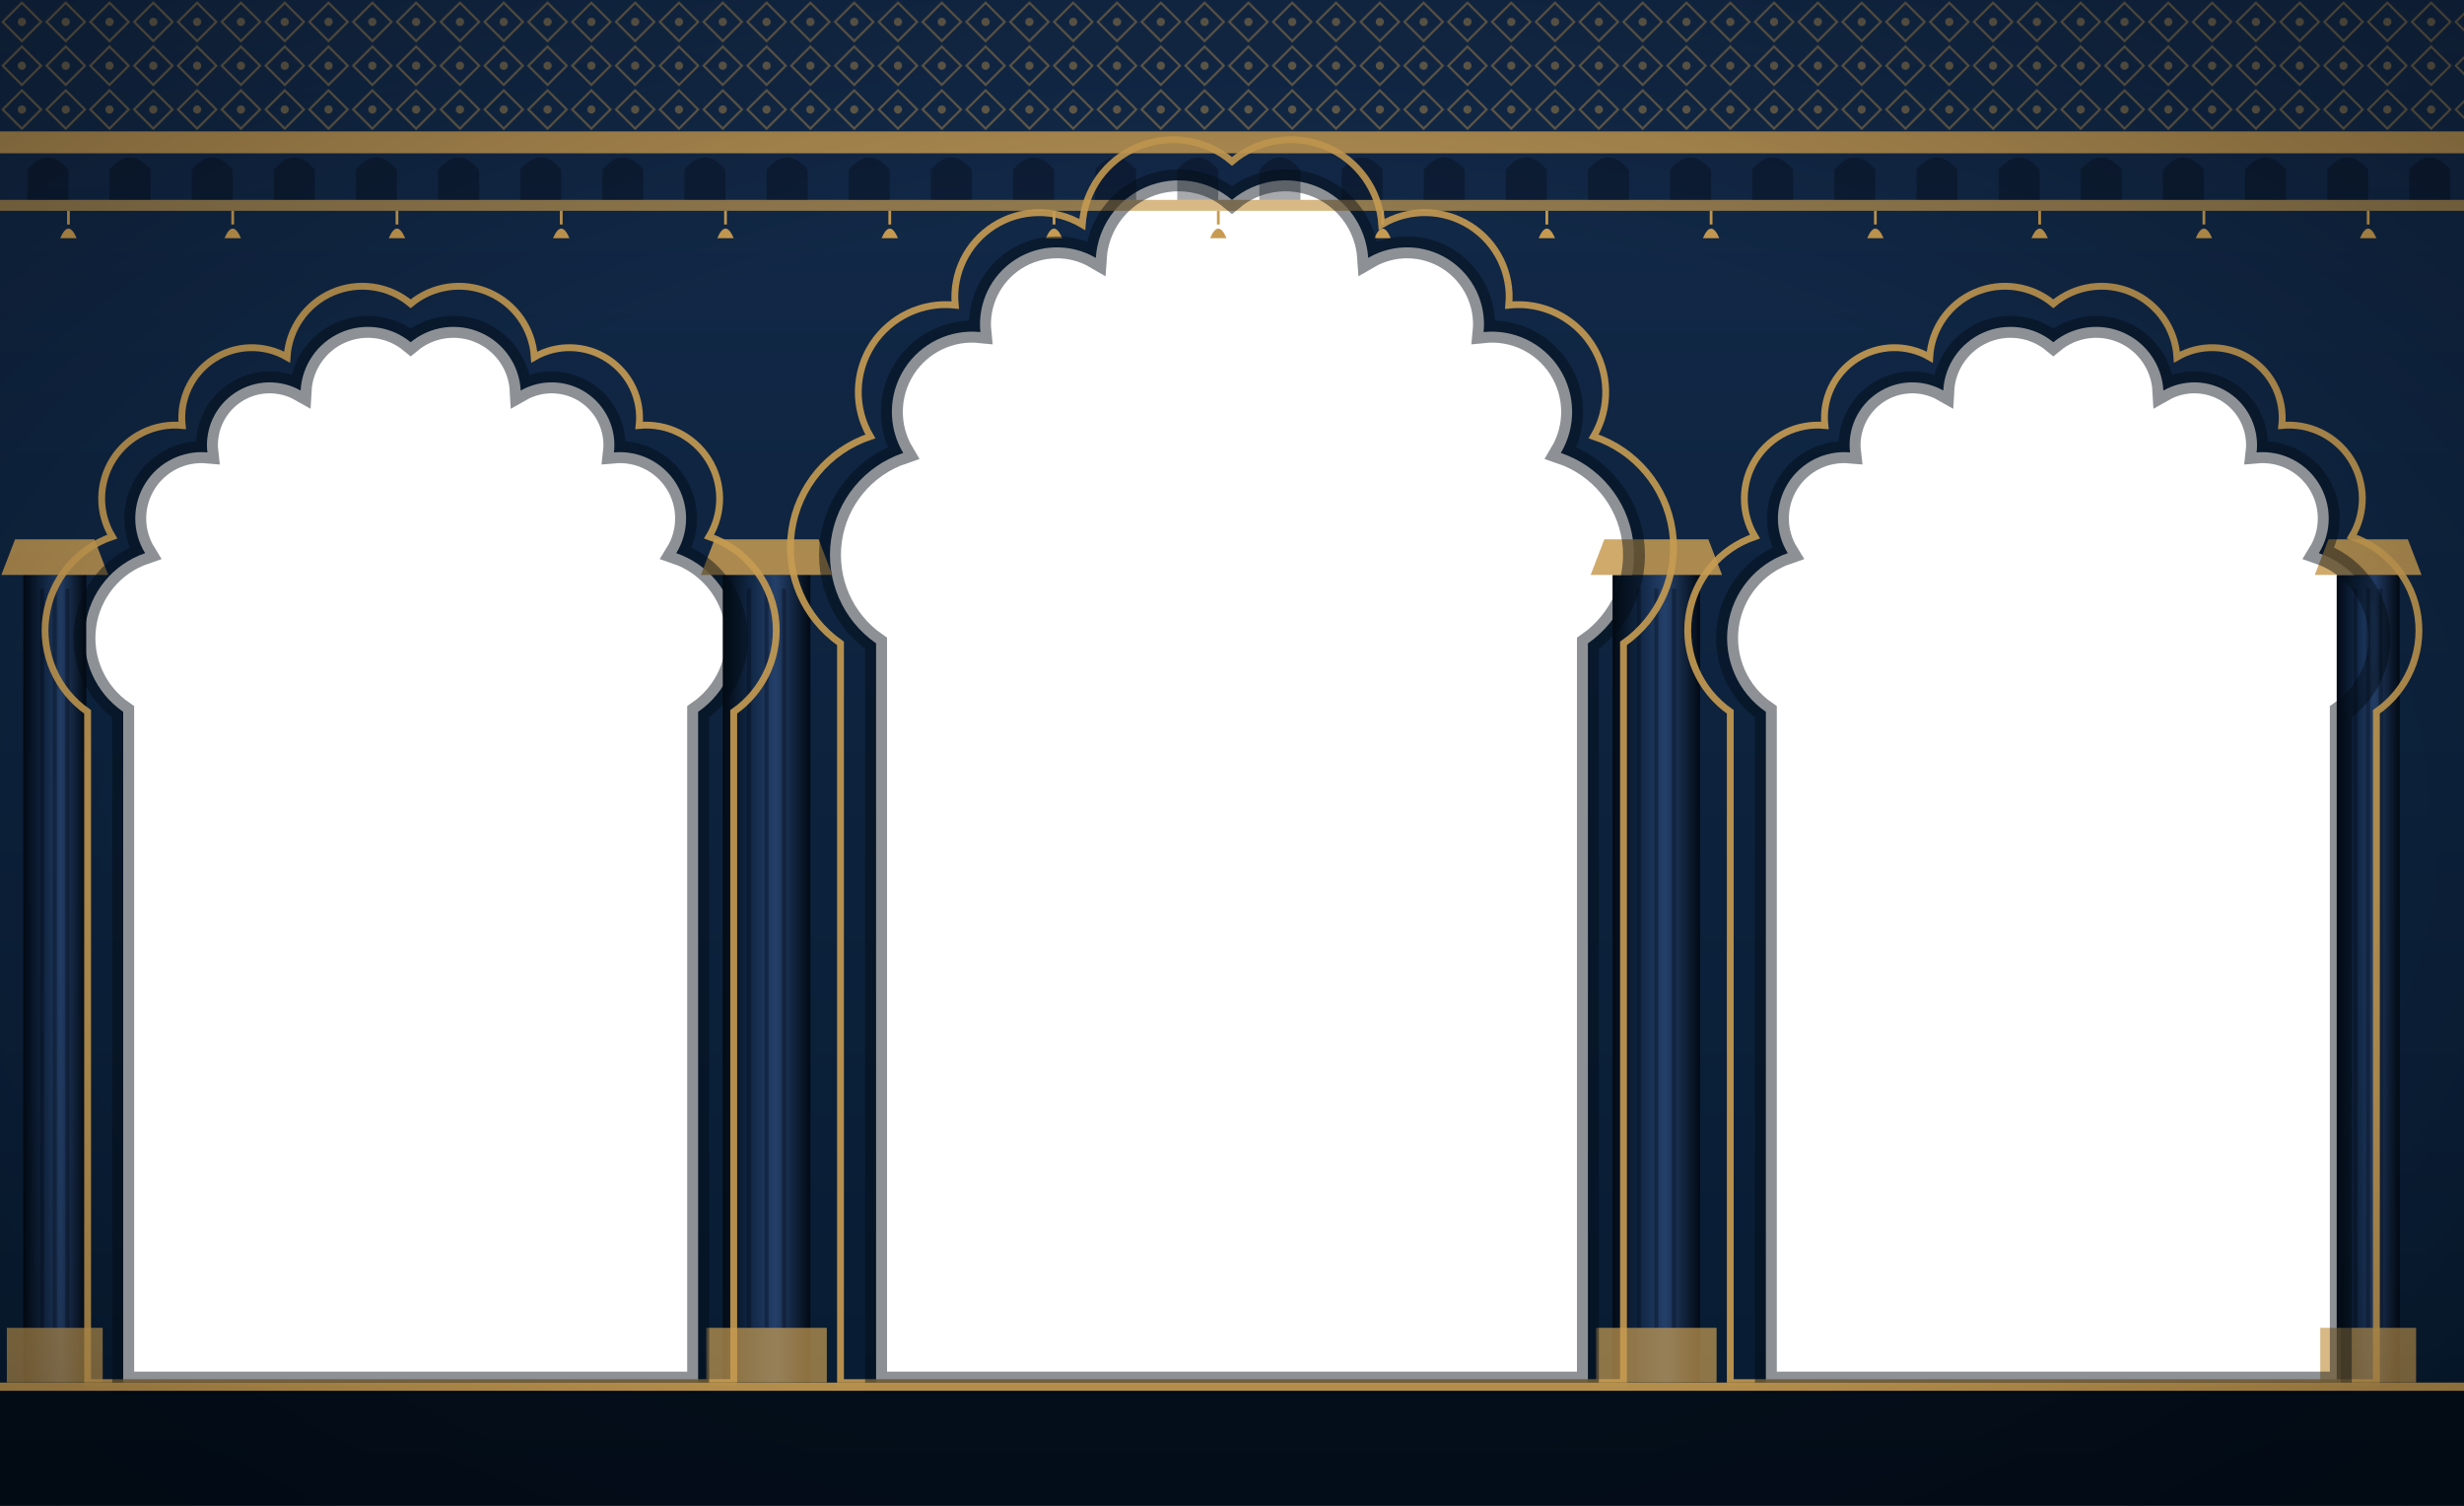
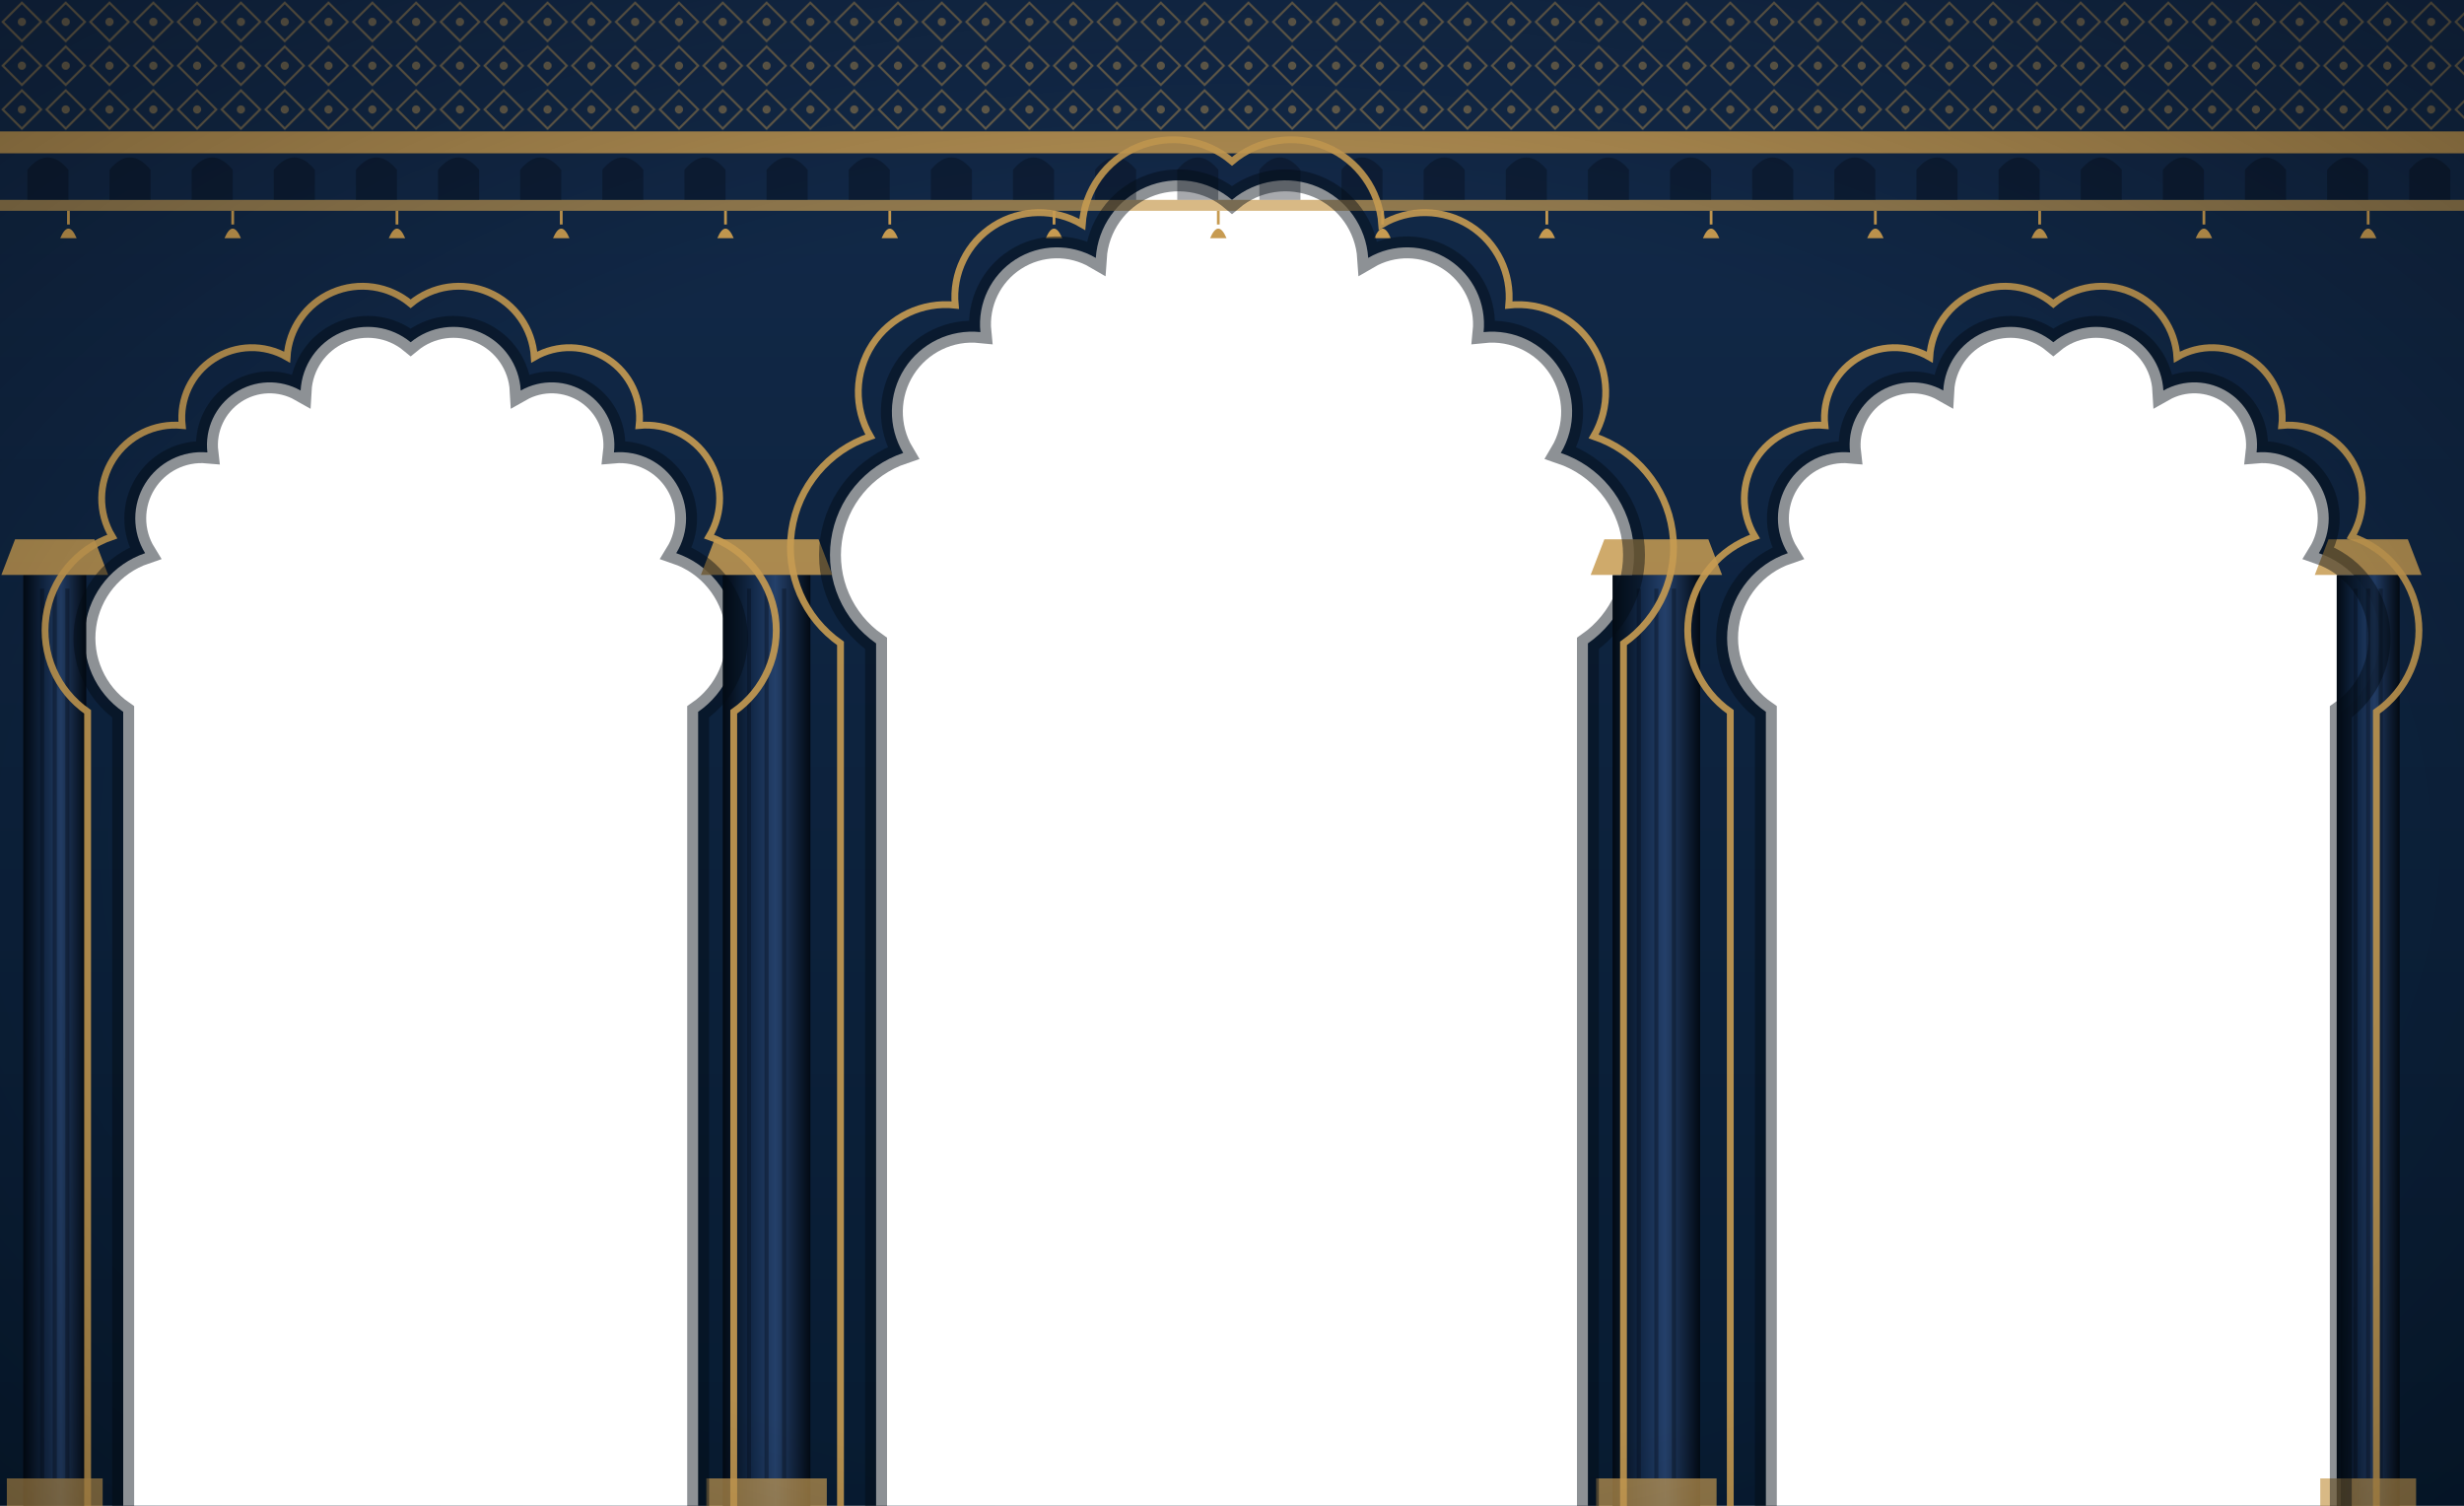
<svg xmlns="http://www.w3.org/2000/svg" width="1800" height="1100" viewBox="0 0 1800 1100">
  <defs>
    <linearGradient id="wall" x1="0" y1="0" x2="0" y2="1">
      <stop offset="0" stop-color="#132a4a" />
      <stop offset="1" stop-color="#071b31" />
    </linearGradient>
    <linearGradient id="pillar" x1="0" x2="1">
      <stop offset="0" stop-color="#020a14" />
      <stop offset=".35" stop-color="#132a4a" />
      <stop offset=".6" stop-color="#24406a" />
      <stop offset="1" stop-color="#020a14" />
    </linearGradient>
    <pattern id="jali" width="32" height="32" patternUnits="userSpaceOnUse">
      <path d="M16 2 L30 16 L16 30 L2 16 Z" fill="none" stroke="#c79b51" stroke-width="1.6" />
      <circle cx="16" cy="16" r="3" fill="#c79b51" />
    </pattern>
    <radialGradient id="vignette" cx=".5" cy=".55" r=".75">
      <stop offset=".55" stop-color="#000" stop-opacity="0" />
      <stop offset="1" stop-color="#000" stop-opacity=".35" />
    </radialGradient>
  </defs>
-   <path d="M0 0 H1800 V1100 H0 Z M90 1010 L90 520 A65.5 65.5 0 0 1 106 404.1 A48.4 48.4 0 0 1 151.5 330.5 A45.8 45.8 0 0 1 219.6 285.3 A49.2 49.2 0 0 1 300 250 A49.2 49.2 0 0 1 380.4 285.3 A45.8 45.8 0 0 1 448.5 330.5 A48.4 48.4 0 0 1 494 404.1 A65.5 65.5 0 0 1 510 520 L510 1010 Z M640 1010 L640 470 A78.7 78.7 0 0 1 659.8 330.9 A58.6 58.6 0 0 1 716.2 242.6 A56.2 56.2 0 0 1 800.5 188.4 A60.6 60.6 0 0 1 900 146 A60.6 60.6 0 0 1 999.5 188.4 A56.2 56.2 0 0 1 1083.8 242.6 A58.6 58.6 0 0 1 1140.2 330.9 A78.7 78.7 0 0 1 1160 470 L1160 1010 Z M1290 1010 L1290 520 A65.5 65.5 0 0 1 1306 404.1 A48.4 48.4 0 0 1 1351.5 330.5 A45.8 45.8 0 0 1 1419.6 285.3 A49.2 49.2 0 0 1 1500 250 A49.2 49.2 0 0 1 1580.4 285.3 A45.8 45.8 0 0 1 1648.5 330.5 A48.4 48.4 0 0 1 1694 404.1 A65.5 65.5 0 0 1 1710 520 L1710 1010 Z" fill="url(#wall)" fill-rule="evenodd" />
+   <path d="M0 0 H1800 V1100 H0 Z M90 1120 L90 520 A65.5 65.5 0 0 1 106 404.1 A48.4 48.4 0 0 1 151.5 330.5 A45.8 45.8 0 0 1 219.6 285.3 A49.2 49.2 0 0 1 300 250 A49.2 49.2 0 0 1 380.4 285.3 A45.8 45.8 0 0 1 448.5 330.5 A48.4 48.4 0 0 1 494 404.1 A65.5 65.5 0 0 1 510 520 L510 1120 Z M640 1120 L640 470 A78.7 78.7 0 0 1 659.8 330.9 A58.6 58.6 0 0 1 716.2 242.6 A56.2 56.2 0 0 1 800.5 188.4 A60.6 60.6 0 0 1 900 146 A60.6 60.6 0 0 1 999.5 188.4 A56.2 56.2 0 0 1 1083.8 242.6 A58.6 58.6 0 0 1 1140.2 330.9 A78.7 78.7 0 0 1 1160 470 L1160 1120 Z M1290 1120 L1290 520 A65.5 65.5 0 0 1 1306 404.1 A48.4 48.4 0 0 1 1351.5 330.5 A45.8 45.8 0 0 1 1419.6 285.3 A49.2 49.2 0 0 1 1500 250 A49.2 49.2 0 0 1 1580.4 285.3 A45.8 45.8 0 0 1 1648.5 330.5 A48.4 48.4 0 0 1 1694 404.1 A65.5 65.5 0 0 1 1710 520 L1710 1120 Z" fill="url(#wall)" fill-rule="evenodd" />
  <rect x="0" y="0" width="1800" height="96" fill="url(#jali)" opacity=".45" />
  <rect x="0" y="96" width="1800" height="16" fill="#c79b51" opacity=".85" />
  <rect x="0" y="146" width="1800" height="8" fill="#c79b51" opacity=".7" />
  <path d="M20 146 v-22 q15 -18 30 0 v22" fill="#020a14" opacity=".35" />
  <path d="M80 146 v-22 q15 -18 30 0 v22" fill="#020a14" opacity=".35" />
  <path d="M140 146 v-22 q15 -18 30 0 v22" fill="#020a14" opacity=".35" />
  <path d="M200 146 v-22 q15 -18 30 0 v22" fill="#020a14" opacity=".35" />
  <path d="M260 146 v-22 q15 -18 30 0 v22" fill="#020a14" opacity=".35" />
  <path d="M320 146 v-22 q15 -18 30 0 v22" fill="#020a14" opacity=".35" />
  <path d="M380 146 v-22 q15 -18 30 0 v22" fill="#020a14" opacity=".35" />
  <path d="M440 146 v-22 q15 -18 30 0 v22" fill="#020a14" opacity=".35" />
  <path d="M500 146 v-22 q15 -18 30 0 v22" fill="#020a14" opacity=".35" />
  <path d="M560 146 v-22 q15 -18 30 0 v22" fill="#020a14" opacity=".35" />
  <path d="M620 146 v-22 q15 -18 30 0 v22" fill="#020a14" opacity=".35" />
  <path d="M680 146 v-22 q15 -18 30 0 v22" fill="#020a14" opacity=".35" />
  <path d="M740 146 v-22 q15 -18 30 0 v22" fill="#020a14" opacity=".35" />
  <path d="M800 146 v-22 q15 -18 30 0 v22" fill="#020a14" opacity=".35" />
  <path d="M860 146 v-22 q15 -18 30 0 v22" fill="#020a14" opacity=".35" />
  <path d="M920 146 v-22 q15 -18 30 0 v22" fill="#020a14" opacity=".35" />
  <path d="M980 146 v-22 q15 -18 30 0 v22" fill="#020a14" opacity=".35" />
  <path d="M1040 146 v-22 q15 -18 30 0 v22" fill="#020a14" opacity=".35" />
  <path d="M1100 146 v-22 q15 -18 30 0 v22" fill="#020a14" opacity=".35" />
  <path d="M1160 146 v-22 q15 -18 30 0 v22" fill="#020a14" opacity=".35" />
  <path d="M1220 146 v-22 q15 -18 30 0 v22" fill="#020a14" opacity=".35" />
  <path d="M1280 146 v-22 q15 -18 30 0 v22" fill="#020a14" opacity=".35" />
  <path d="M1340 146 v-22 q15 -18 30 0 v22" fill="#020a14" opacity=".35" />
  <path d="M1400 146 v-22 q15 -18 30 0 v22" fill="#020a14" opacity=".35" />
  <path d="M1460 146 v-22 q15 -18 30 0 v22" fill="#020a14" opacity=".35" />
  <path d="M1520 146 v-22 q15 -18 30 0 v22" fill="#020a14" opacity=".35" />
  <path d="M1580 146 v-22 q15 -18 30 0 v22" fill="#020a14" opacity=".35" />
  <path d="M1640 146 v-22 q15 -18 30 0 v22" fill="#020a14" opacity=".35" />
  <path d="M1700 146 v-22 q15 -18 30 0 v22" fill="#020a14" opacity=".35" />
  <path d="M1760 146 v-22 q15 -18 30 0 v22" fill="#020a14" opacity=".35" />
  <path d="M50 154 v10" stroke="#c79b51" stroke-width="2" />
  <path d="M44 174 q6 -14 12 0 z" fill="#c79b51" />
  <path d="M170 154 v10" stroke="#c79b51" stroke-width="2" />
  <path d="M164 174 q6 -14 12 0 z" fill="#c79b51" />
  <path d="M290 154 v10" stroke="#c79b51" stroke-width="2" />
  <path d="M284 174 q6 -14 12 0 z" fill="#c79b51" />
  <path d="M410 154 v10" stroke="#c79b51" stroke-width="2" />
  <path d="M404 174 q6 -14 12 0 z" fill="#c79b51" />
  <path d="M530 154 v10" stroke="#c79b51" stroke-width="2" />
  <path d="M524 174 q6 -14 12 0 z" fill="#c79b51" />
  <path d="M650 154 v10" stroke="#c79b51" stroke-width="2" />
  <path d="M644 174 q6 -14 12 0 z" fill="#c79b51" />
  <path d="M770 154 v10" stroke="#c79b51" stroke-width="2" />
  <path d="M764 174 q6 -14 12 0 z" fill="#c79b51" />
  <path d="M890 154 v10" stroke="#c79b51" stroke-width="2" />
  <path d="M884 174 q6 -14 12 0 z" fill="#c79b51" />
  <path d="M1010 154 v10" stroke="#c79b51" stroke-width="2" />
  <path d="M1004 174 q6 -14 12 0 z" fill="#c79b51" />
  <path d="M1130 154 v10" stroke="#c79b51" stroke-width="2" />
  <path d="M1124 174 q6 -14 12 0 z" fill="#c79b51" />
  <path d="M1250 154 v10" stroke="#c79b51" stroke-width="2" />
  <path d="M1244 174 q6 -14 12 0 z" fill="#c79b51" />
  <path d="M1370 154 v10" stroke="#c79b51" stroke-width="2" />
  <path d="M1364 174 q6 -14 12 0 z" fill="#c79b51" />
  <path d="M1490 154 v10" stroke="#c79b51" stroke-width="2" />
  <path d="M1484 174 q6 -14 12 0 z" fill="#c79b51" />
  <path d="M1610 154 v10" stroke="#c79b51" stroke-width="2" />
  <path d="M1604 174 q6 -14 12 0 z" fill="#c79b51" />
  <path d="M1730 154 v10" stroke="#c79b51" stroke-width="2" />
  <path d="M1724 174 q6 -14 12 0 z" fill="#c79b51" />
-   <rect x="17" y="420" width="46" height="590" fill="url(#pillar)" />
-   <line x1="30.8" y1="430" x2="30.8" y2="970" stroke="#020a14" stroke-width="3" opacity=".35" />
-   <line x1="40" y1="430" x2="40" y2="970" stroke="#020a14" stroke-width="3" opacity=".35" />
-   <line x1="49.2" y1="430" x2="49.2" y2="970" stroke="#020a14" stroke-width="3" opacity=".35" />
+   <rect x="17" y="420" width="46" height="700" fill="url(#pillar)" />
+   <line x1="30.8" y1="430" x2="30.8" y2="1080" stroke="#020a14" stroke-width="3" opacity=".35" />
+   <line x1="40" y1="430" x2="40" y2="1080" stroke="#020a14" stroke-width="3" opacity=".35" />
+   <line x1="49.2" y1="430" x2="49.2" y2="1080" stroke="#020a14" stroke-width="3" opacity=".35" />
  <path d="M1 420 h78 l-10 -26 h-58 z" fill="#c79b51" opacity=".85" />
-   <path d="M5 970 h70 v40 h-70 z" fill="#c79b51" opacity=".7" />
-   <rect x="528" y="420" width="64" height="590" fill="url(#pillar)" />
-   <line x1="547.2" y1="430" x2="547.2" y2="970" stroke="#020a14" stroke-width="3" opacity=".35" />
-   <line x1="560" y1="430" x2="560" y2="970" stroke="#020a14" stroke-width="3" opacity=".35" />
-   <line x1="572.8" y1="430" x2="572.8" y2="970" stroke="#020a14" stroke-width="3" opacity=".35" />
+   <path d="M5 1080 h70 v40 h-70 z" fill="#c79b51" opacity=".7" />
+   <rect x="528" y="420" width="64" height="700" fill="url(#pillar)" />
+   <line x1="547.2" y1="430" x2="547.2" y2="1080" stroke="#020a14" stroke-width="3" opacity=".35" />
+   <line x1="560" y1="430" x2="560" y2="1080" stroke="#020a14" stroke-width="3" opacity=".35" />
+   <line x1="572.8" y1="430" x2="572.8" y2="1080" stroke="#020a14" stroke-width="3" opacity=".35" />
  <path d="M512 420 h96 l-10 -26 h-76 z" fill="#c79b51" opacity=".85" />
-   <path d="M516 970 h88 v40 h-88 z" fill="#c79b51" opacity=".7" />
-   <rect x="1178" y="420" width="64" height="590" fill="url(#pillar)" />
-   <line x1="1197.2" y1="430" x2="1197.2" y2="970" stroke="#020a14" stroke-width="3" opacity=".35" />
-   <line x1="1210" y1="430" x2="1210" y2="970" stroke="#020a14" stroke-width="3" opacity=".35" />
-   <line x1="1222.8" y1="430" x2="1222.8" y2="970" stroke="#020a14" stroke-width="3" opacity=".35" />
+   <path d="M516 1080 h88 v40 h-88 z" fill="#c79b51" opacity=".7" />
+   <rect x="1178" y="420" width="64" height="700" fill="url(#pillar)" />
+   <line x1="1197.2" y1="430" x2="1197.2" y2="1080" stroke="#020a14" stroke-width="3" opacity=".35" />
+   <line x1="1210" y1="430" x2="1210" y2="1080" stroke="#020a14" stroke-width="3" opacity=".35" />
+   <line x1="1222.8" y1="430" x2="1222.8" y2="1080" stroke="#020a14" stroke-width="3" opacity=".35" />
  <path d="M1162 420 h96 l-10 -26 h-76 z" fill="#c79b51" opacity=".85" />
-   <path d="M1166 970 h88 v40 h-88 z" fill="#c79b51" opacity=".7" />
-   <rect x="1707" y="420" width="46" height="590" fill="url(#pillar)" />
-   <line x1="1720.8" y1="430" x2="1720.8" y2="970" stroke="#020a14" stroke-width="3" opacity=".35" />
-   <line x1="1730" y1="430" x2="1730" y2="970" stroke="#020a14" stroke-width="3" opacity=".35" />
-   <line x1="1739.2" y1="430" x2="1739.2" y2="970" stroke="#020a14" stroke-width="3" opacity=".35" />
+   <path d="M1166 1080 h88 v40 h-88 z" fill="#c79b51" opacity=".7" />
+   <rect x="1707" y="420" width="46" height="700" fill="url(#pillar)" />
+   <line x1="1720.8" y1="430" x2="1720.8" y2="1080" stroke="#020a14" stroke-width="3" opacity=".35" />
+   <line x1="1730" y1="430" x2="1730" y2="1080" stroke="#020a14" stroke-width="3" opacity=".35" />
+   <line x1="1739.2" y1="430" x2="1739.2" y2="1080" stroke="#020a14" stroke-width="3" opacity=".35" />
  <path d="M1691 420 h78 l-10 -26 h-58 z" fill="#c79b51" opacity=".85" />
-   <path d="M1695 970 h70 v40 h-70 z" fill="#c79b51" opacity=".7" />
-   <path d="M64 1010 L64 520 A72.4 72.4 0 0 1 82 392 A53.7 53.7 0 0 1 133.1 310.8 A51.2 51.2 0 0 1 209.7 260.9 A55.1 55.1 0 0 1 300 221.9 A55.1 55.1 0 0 1 390.3 260.9 A51.2 51.2 0 0 1 466.9 310.8 A53.7 53.7 0 0 1 518 392 A72.4 72.4 0 0 1 536 520 L536 1010 Z" fill="none" stroke="#c79b51" stroke-width="5" opacity=".9" />
-   <path d="M90 1010 L90 520 A65.5 65.5 0 0 1 106 404.1 A48.4 48.4 0 0 1 151.5 330.5 A45.8 45.8 0 0 1 219.6 285.3 A49.2 49.2 0 0 1 300 250 A49.2 49.2 0 0 1 380.4 285.3 A45.8 45.8 0 0 1 448.5 330.5 A48.4 48.4 0 0 1 494 404.1 A65.5 65.5 0 0 1 510 520 L510 1010 Z" fill="none" stroke="#020a14" stroke-width="16" opacity=".45" />
-   <path d="M614 1010 L614 470 A85.5 85.5 0 0 1 635.8 318.8 A63.9 63.9 0 0 1 697.8 222.9 A61.6 61.6 0 0 1 790.6 164 A66.5 66.5 0 0 1 900 117.9 A66.5 66.5 0 0 1 1009.4 164 A61.6 61.6 0 0 1 1102.2 222.9 A63.9 63.9 0 0 1 1164.2 318.8 A85.5 85.5 0 0 1 1186 470 L1186 1010 Z" fill="none" stroke="#c79b51" stroke-width="5" opacity=".9" />
-   <path d="M640 1010 L640 470 A78.7 78.7 0 0 1 659.8 330.9 A58.6 58.6 0 0 1 716.2 242.6 A56.2 56.2 0 0 1 800.5 188.4 A60.6 60.6 0 0 1 900 146 A60.6 60.6 0 0 1 999.5 188.4 A56.2 56.2 0 0 1 1083.8 242.6 A58.6 58.6 0 0 1 1140.2 330.9 A78.7 78.7 0 0 1 1160 470 L1160 1010 Z" fill="none" stroke="#020a14" stroke-width="16" opacity=".45" />
-   <path d="M1264 1010 L1264 520 A72.4 72.4 0 0 1 1282 392 A53.7 53.7 0 0 1 1333.1 310.8 A51.2 51.2 0 0 1 1409.7 260.9 A55.1 55.1 0 0 1 1500 221.9 A55.1 55.1 0 0 1 1590.3 260.9 A51.2 51.2 0 0 1 1666.9 310.8 A53.7 53.7 0 0 1 1718 392 A72.4 72.4 0 0 1 1736 520 L1736 1010 Z" fill="none" stroke="#c79b51" stroke-width="5" opacity=".9" />
-   <path d="M1290 1010 L1290 520 A65.5 65.5 0 0 1 1306 404.1 A48.4 48.4 0 0 1 1351.5 330.5 A45.8 45.8 0 0 1 1419.6 285.3 A49.2 49.2 0 0 1 1500 250 A49.2 49.2 0 0 1 1580.4 285.3 A45.8 45.8 0 0 1 1648.5 330.5 A48.4 48.4 0 0 1 1694 404.1 A65.5 65.5 0 0 1 1710 520 L1710 1010 Z" fill="none" stroke="#020a14" stroke-width="16" opacity=".45" />
-   <rect x="0" y="1010" width="1800" height="90" fill="#020a14" opacity=".8" />
-   <rect x="0" y="1010" width="1800" height="6" fill="#c79b51" opacity=".9" />
-   <path d="M0 0 H1800 V1100 H0 Z M90 1010 L90 520 A65.5 65.5 0 0 1 106 404.1 A48.4 48.4 0 0 1 151.5 330.5 A45.8 45.8 0 0 1 219.6 285.3 A49.2 49.2 0 0 1 300 250 A49.2 49.2 0 0 1 380.4 285.3 A45.8 45.8 0 0 1 448.5 330.5 A48.4 48.4 0 0 1 494 404.1 A65.5 65.5 0 0 1 510 520 L510 1010 Z M640 1010 L640 470 A78.7 78.7 0 0 1 659.8 330.9 A58.6 58.6 0 0 1 716.2 242.6 A56.2 56.2 0 0 1 800.5 188.4 A60.6 60.6 0 0 1 900 146 A60.6 60.6 0 0 1 999.5 188.4 A56.2 56.2 0 0 1 1083.8 242.6 A58.6 58.6 0 0 1 1140.2 330.9 A78.7 78.7 0 0 1 1160 470 L1160 1010 Z M1290 1010 L1290 520 A65.5 65.5 0 0 1 1306 404.1 A48.4 48.4 0 0 1 1351.5 330.5 A45.8 45.8 0 0 1 1419.6 285.3 A49.2 49.2 0 0 1 1500 250 A49.2 49.2 0 0 1 1580.4 285.3 A45.8 45.8 0 0 1 1648.5 330.5 A48.4 48.4 0 0 1 1694 404.1 A65.5 65.5 0 0 1 1710 520 L1710 1010 Z" fill="url(#vignette)" fill-rule="evenodd" />
+   <path d="M1695 1080 h70 v40 h-70 z" fill="#c79b51" opacity=".7" />
+   <path d="M64 1120 L64 520 A72.4 72.4 0 0 1 82 392 A53.7 53.7 0 0 1 133.1 310.8 A51.2 51.2 0 0 1 209.7 260.9 A55.1 55.1 0 0 1 300 221.9 A55.1 55.1 0 0 1 390.3 260.9 A51.2 51.2 0 0 1 466.9 310.8 A53.7 53.7 0 0 1 518 392 A72.4 72.4 0 0 1 536 520 L536 1120 Z" fill="none" stroke="#c79b51" stroke-width="5" opacity=".9" />
+   <path d="M90 1120 L90 520 A65.5 65.5 0 0 1 106 404.1 A48.4 48.4 0 0 1 151.5 330.5 A45.8 45.8 0 0 1 219.6 285.3 A49.2 49.2 0 0 1 300 250 A49.2 49.2 0 0 1 380.4 285.3 A45.8 45.8 0 0 1 448.5 330.5 A48.4 48.4 0 0 1 494 404.1 A65.5 65.5 0 0 1 510 520 L510 1120 Z" fill="none" stroke="#020a14" stroke-width="16" opacity=".45" />
+   <path d="M614 1120 L614 470 A85.5 85.5 0 0 1 635.8 318.8 A63.9 63.9 0 0 1 697.8 222.9 A61.6 61.6 0 0 1 790.6 164 A66.5 66.5 0 0 1 900 117.9 A66.5 66.5 0 0 1 1009.4 164 A61.6 61.6 0 0 1 1102.2 222.9 A63.9 63.9 0 0 1 1164.2 318.8 A85.5 85.5 0 0 1 1186 470 L1186 1120 Z" fill="none" stroke="#c79b51" stroke-width="5" opacity=".9" />
+   <path d="M640 1120 L640 470 A78.7 78.7 0 0 1 659.8 330.9 A58.6 58.6 0 0 1 716.2 242.6 A56.2 56.2 0 0 1 800.5 188.4 A60.6 60.6 0 0 1 900 146 A60.6 60.6 0 0 1 999.5 188.4 A56.2 56.2 0 0 1 1083.8 242.6 A58.6 58.6 0 0 1 1140.2 330.9 A78.7 78.7 0 0 1 1160 470 L1160 1120 Z" fill="none" stroke="#020a14" stroke-width="16" opacity=".45" />
+   <path d="M1264 1120 L1264 520 A72.4 72.4 0 0 1 1282 392 A53.7 53.7 0 0 1 1333.1 310.8 A51.2 51.2 0 0 1 1409.7 260.9 A55.1 55.1 0 0 1 1500 221.9 A55.1 55.1 0 0 1 1590.3 260.9 A51.2 51.2 0 0 1 1666.9 310.8 A53.7 53.7 0 0 1 1718 392 A72.4 72.4 0 0 1 1736 520 L1736 1120 Z" fill="none" stroke="#c79b51" stroke-width="5" opacity=".9" />
+   <path d="M1290 1120 L1290 520 A65.5 65.5 0 0 1 1306 404.1 A48.4 48.4 0 0 1 1351.5 330.5 A45.8 45.8 0 0 1 1419.6 285.3 A49.2 49.2 0 0 1 1500 250 A49.2 49.2 0 0 1 1580.4 285.3 A45.8 45.8 0 0 1 1648.5 330.5 A48.4 48.4 0 0 1 1694 404.1 A65.5 65.5 0 0 1 1710 520 L1710 1120 Z" fill="none" stroke="#020a14" stroke-width="16" opacity=".45" />
+   <path d="M0 0 H1800 V1100 H0 Z M90 1120 L90 520 A65.5 65.5 0 0 1 106 404.1 A48.4 48.4 0 0 1 151.5 330.5 A45.8 45.8 0 0 1 219.6 285.3 A49.2 49.2 0 0 1 300 250 A49.2 49.2 0 0 1 380.4 285.3 A45.8 45.8 0 0 1 448.5 330.5 A48.4 48.4 0 0 1 494 404.1 A65.5 65.5 0 0 1 510 520 L510 1120 Z M640 1120 L640 470 A78.7 78.7 0 0 1 659.8 330.9 A58.6 58.6 0 0 1 716.2 242.6 A56.2 56.2 0 0 1 800.5 188.4 A60.6 60.6 0 0 1 900 146 A60.6 60.6 0 0 1 999.5 188.4 A56.2 56.2 0 0 1 1083.8 242.6 A58.6 58.6 0 0 1 1140.2 330.9 A78.7 78.7 0 0 1 1160 470 L1160 1120 Z M1290 1120 L1290 520 A65.5 65.5 0 0 1 1306 404.1 A48.4 48.4 0 0 1 1351.5 330.5 A45.8 45.8 0 0 1 1419.6 285.3 A49.2 49.2 0 0 1 1500 250 A49.2 49.2 0 0 1 1580.4 285.3 A45.8 45.8 0 0 1 1648.5 330.5 A48.4 48.4 0 0 1 1694 404.1 A65.5 65.5 0 0 1 1710 520 L1710 1120 Z" fill="url(#vignette)" fill-rule="evenodd" />
</svg>
